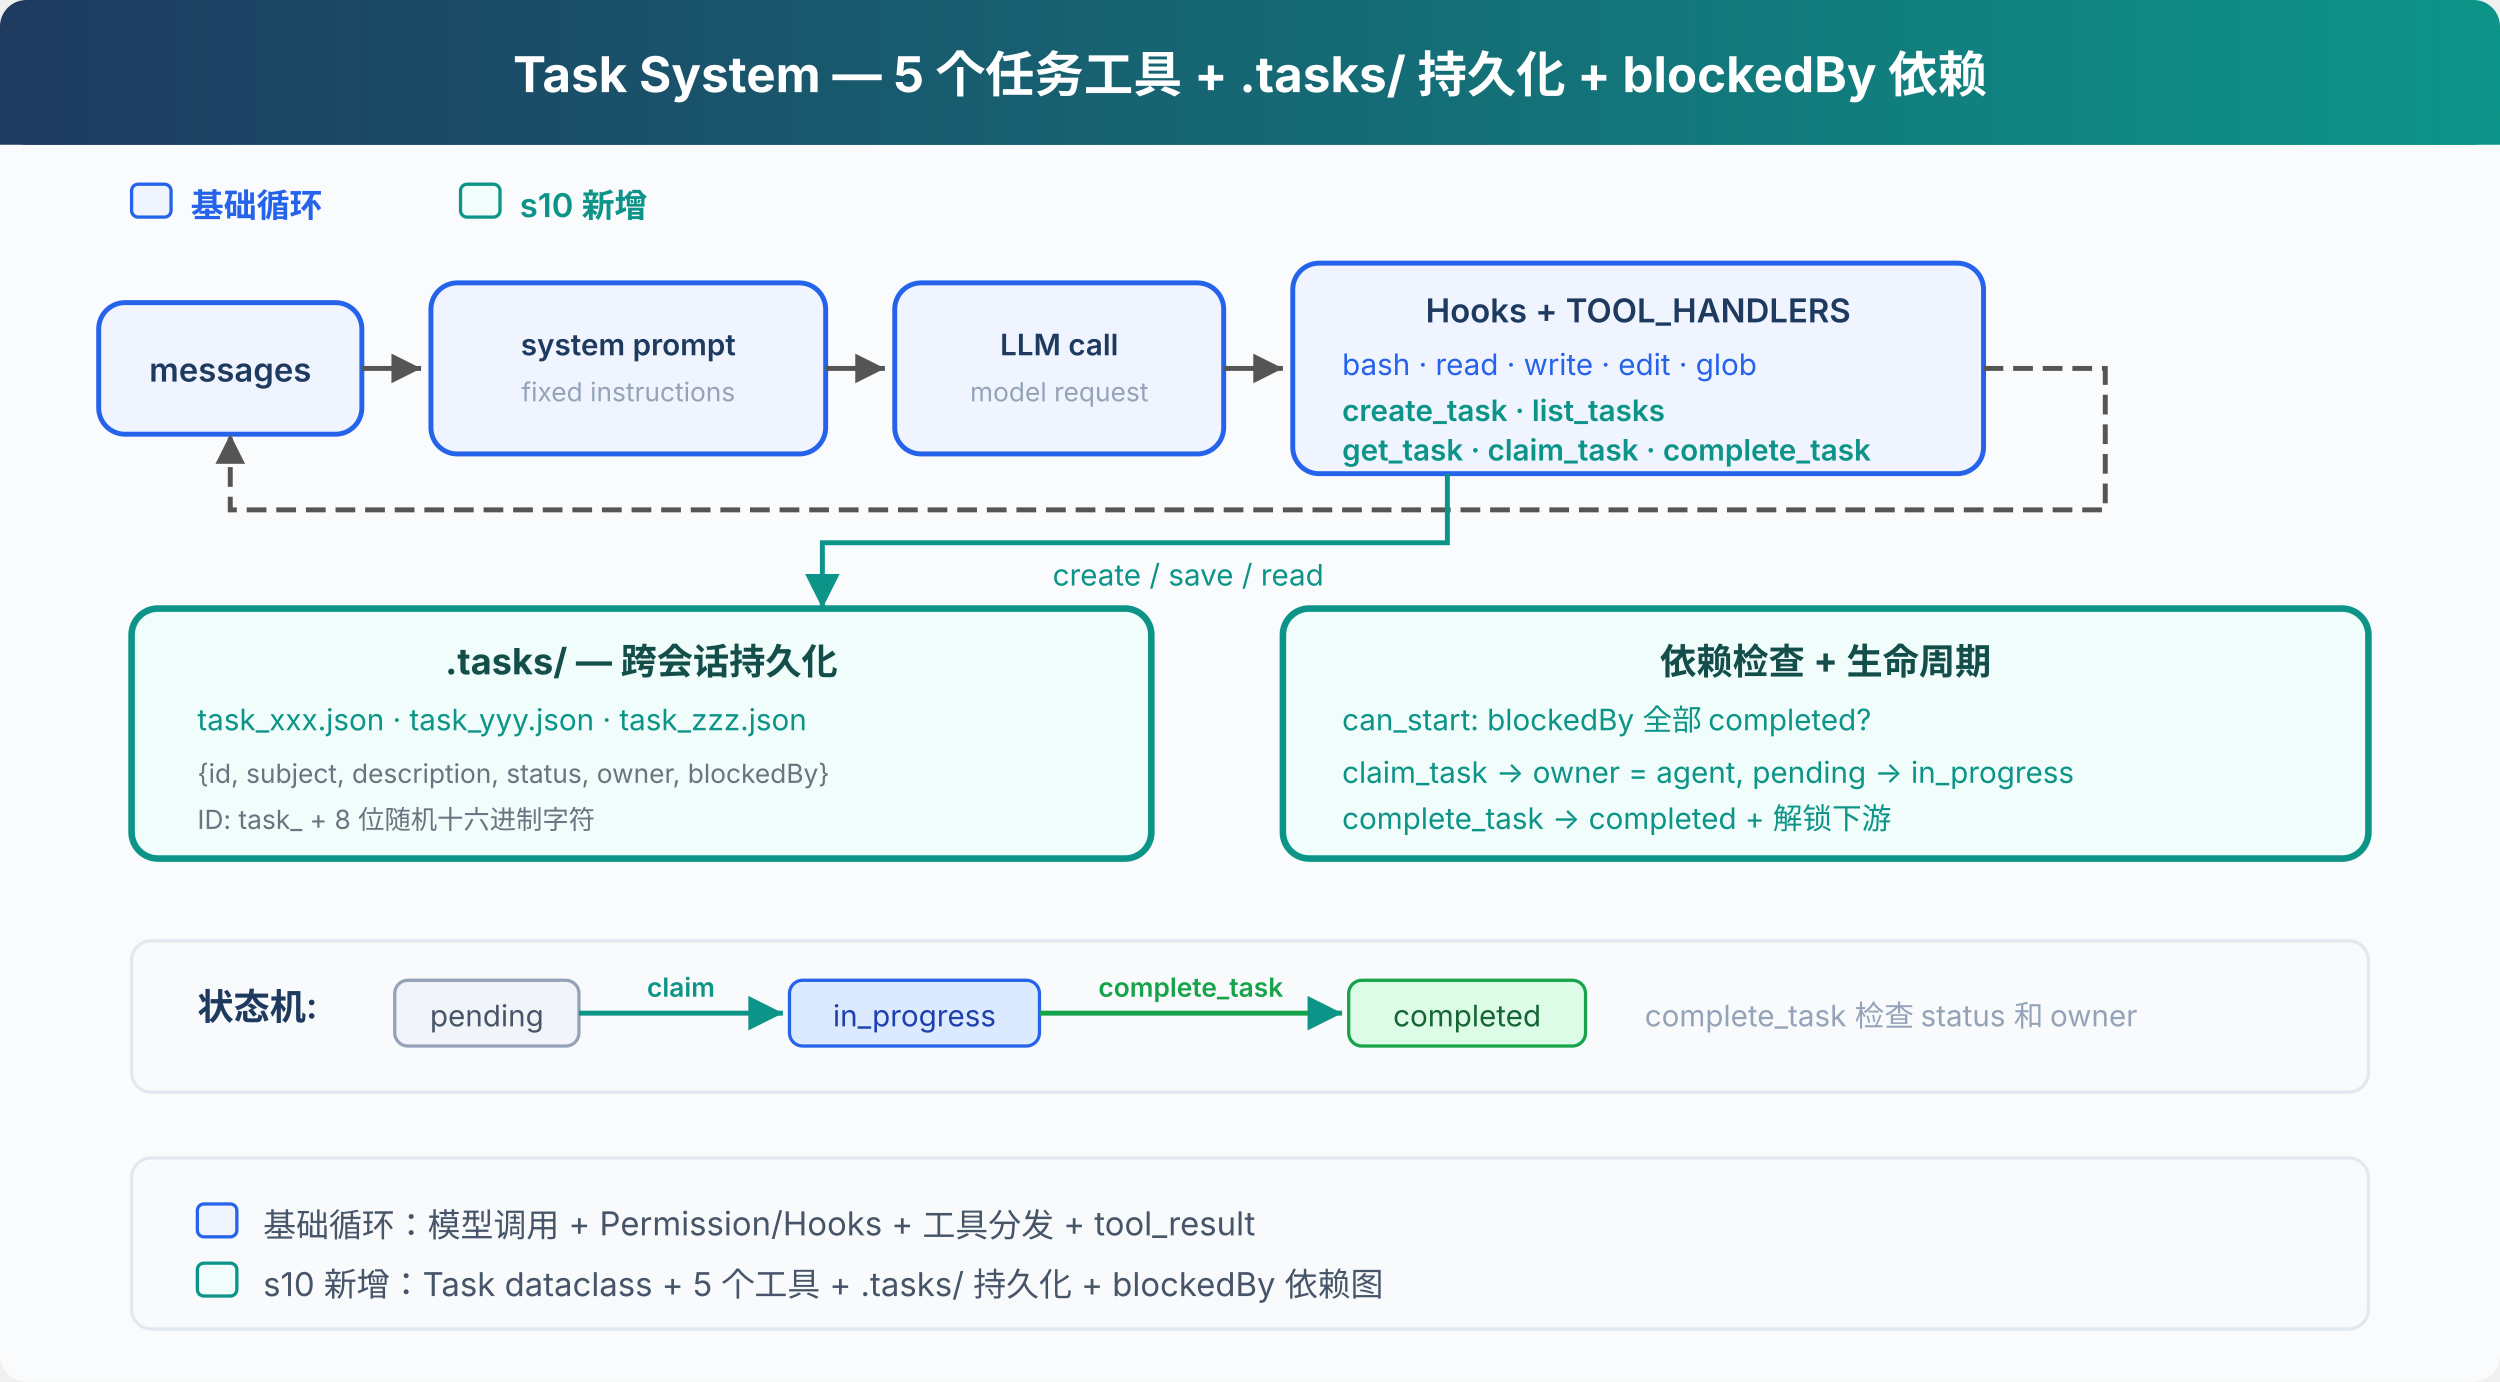
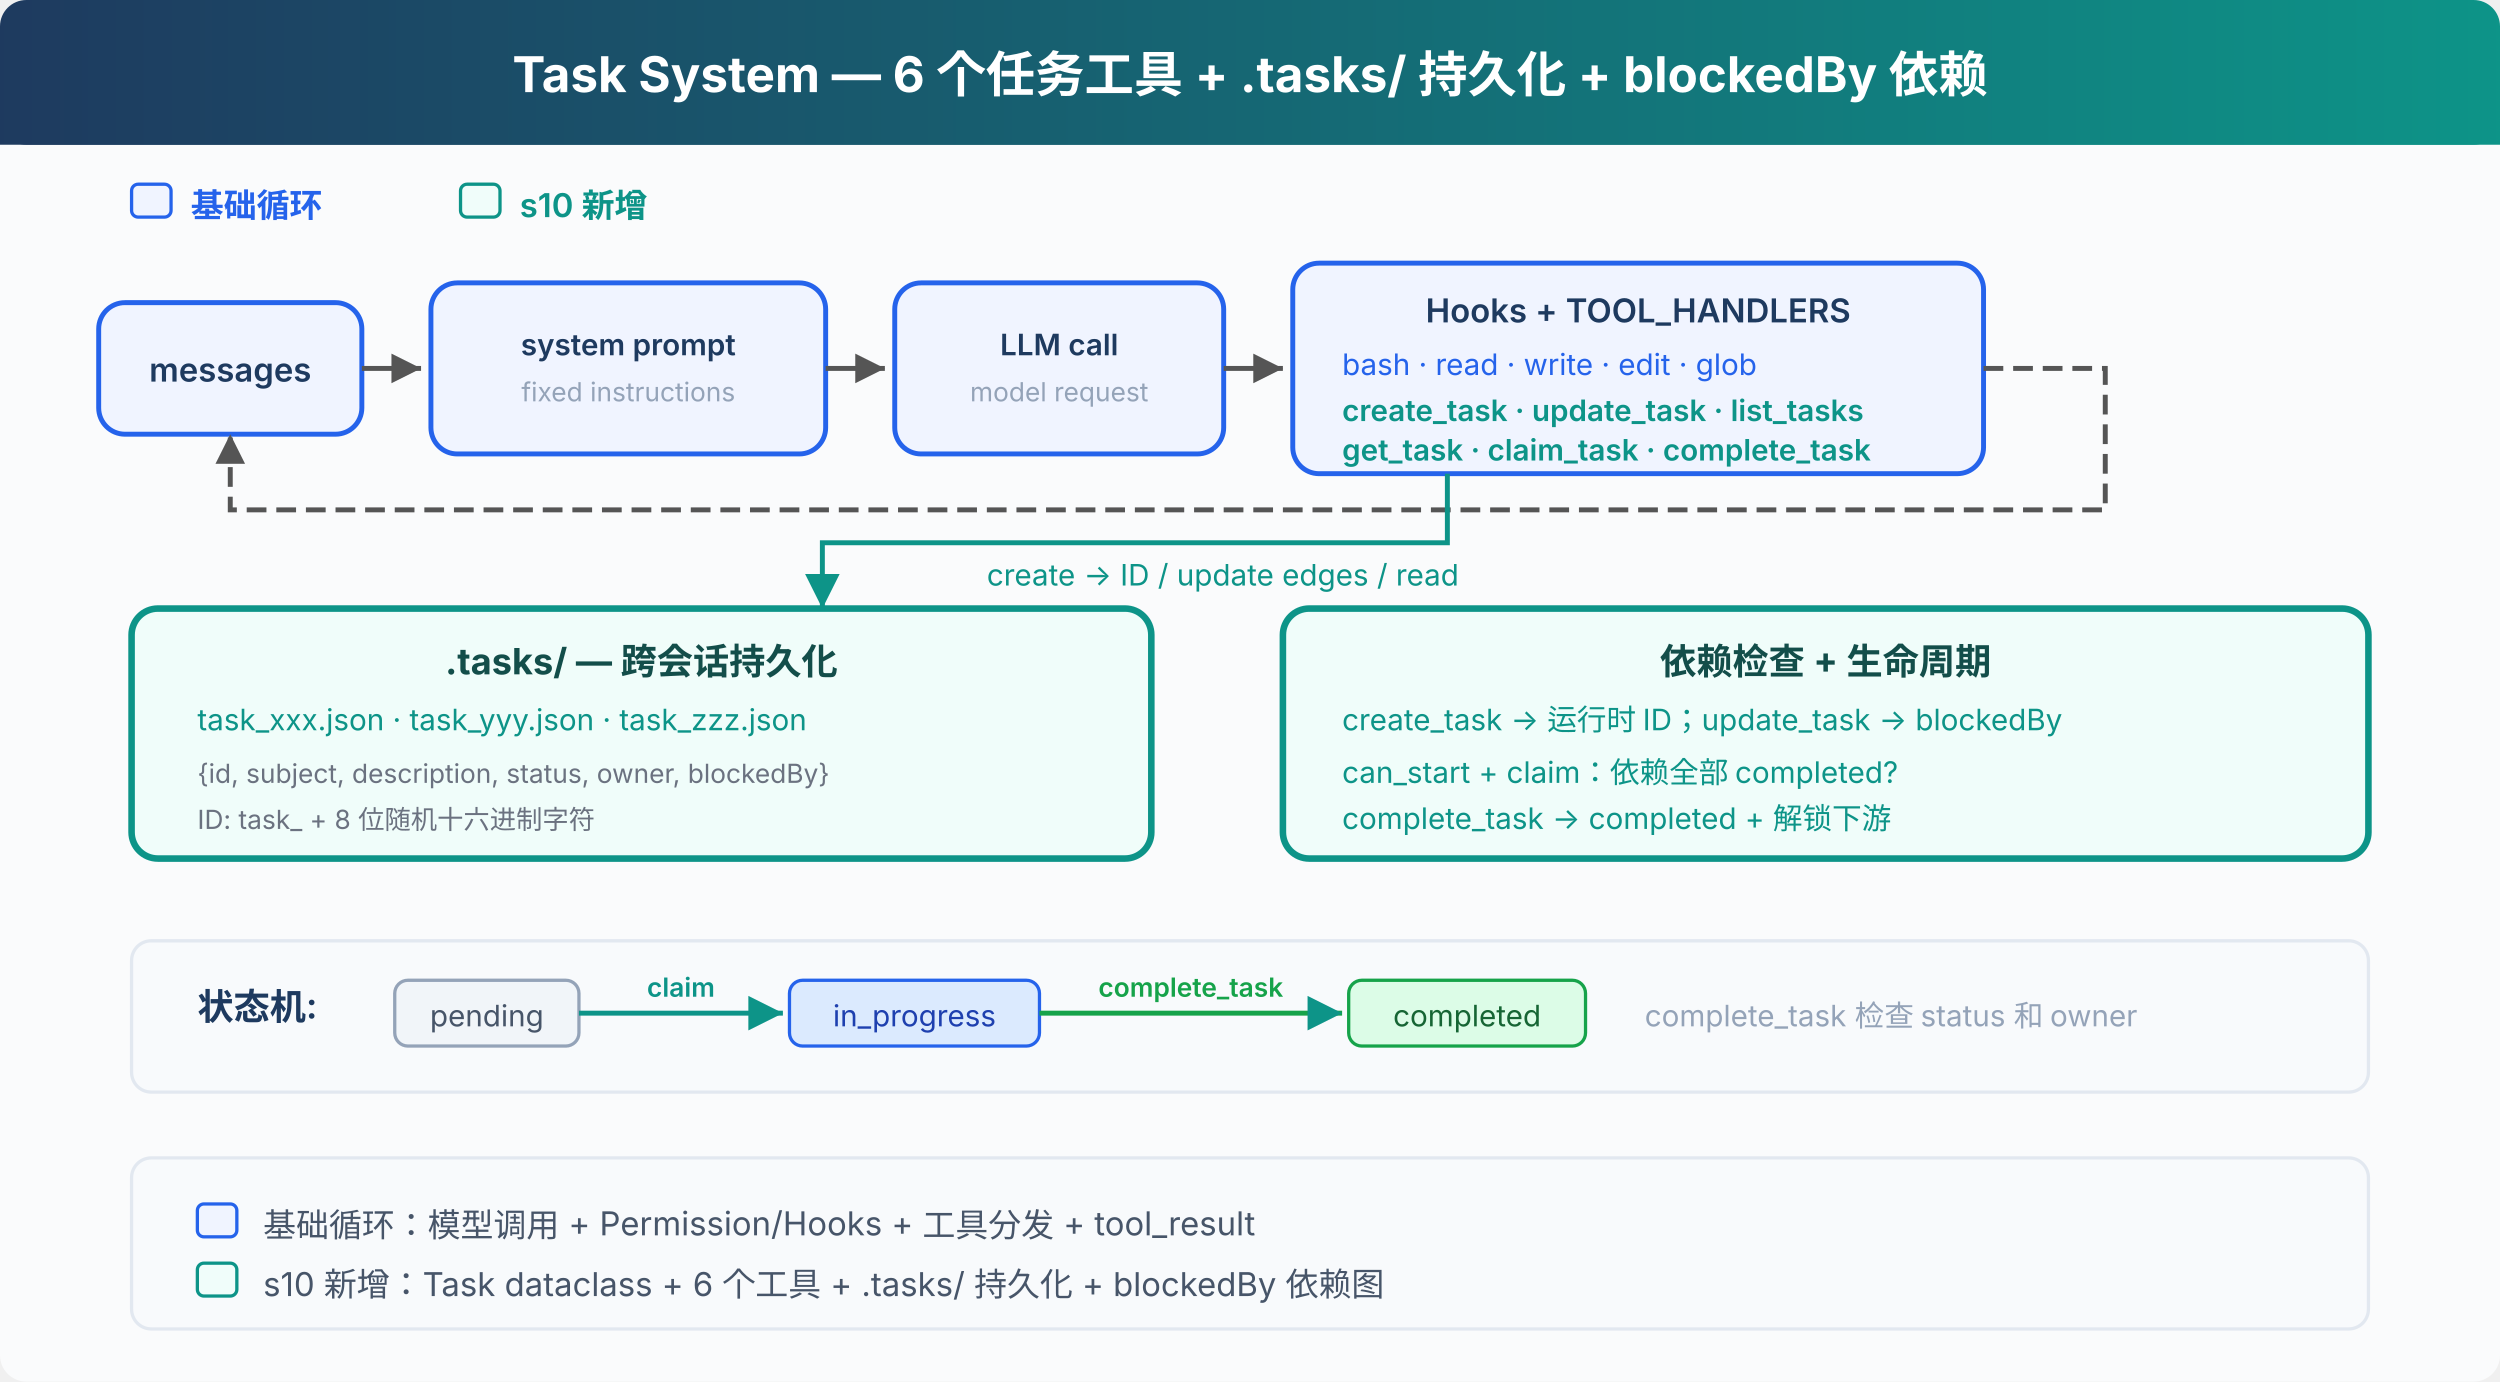
<svg xmlns="http://www.w3.org/2000/svg" viewBox="0 0 760 420" font-family="system-ui, -apple-system, sans-serif">
  <defs>
    <linearGradient id="header" x1="0" y1="0" x2="1" y2="0">
      <stop offset="0%" stop-color="#1e3a5f" />
      <stop offset="100%" stop-color="#0d9488" />
    </linearGradient>
    <marker id="arrow" viewBox="0 0 10 10" refX="10" refY="5" markerWidth="6" markerHeight="6" orient="auto-start-reverse">
      <path d="M 0 0 L 10 5 L 0 10 z" fill="#555" />
    </marker>
    <marker id="arrow-teal" viewBox="0 0 10 10" refX="10" refY="5" markerWidth="7" markerHeight="7" orient="auto-start-reverse">
      <path d="M 0 0 L 10 5 L 0 10 z" fill="#0d9488" />
    </marker>
  </defs>
  <rect width="760" height="420" fill="#fafbfc" rx="8" />
  <rect x="0" y="0" width="760" height="44" fill="url(#header)" rx="8" />
  <rect x="0" y="36" width="760" height="8" fill="url(#header)" />
-   <text x="380" y="28" fill="#fff" font-size="15" font-weight="700" text-anchor="middle">Task System — 5 个任务工具 + .tasks/ 持久化 + blockedBy 依赖</text>
+   <text x="380" y="28" fill="#fff" font-size="15" font-weight="700" text-anchor="middle">Task System — 6 个任务工具 + .tasks/ 持久化 + blockedBy 依赖</text>
  <rect x="40" y="56" width="12" height="10" rx="2" fill="#f0f4ff" stroke="#2563eb" stroke-width="1" />
  <text x="58" y="66" fill="#2563eb" font-size="10" font-weight="600">基础循环</text>
  <rect x="140" y="56" width="12" height="10" rx="2" fill="#f0fdfa" stroke="#0d9488" stroke-width="1" />
  <text x="158" y="66" fill="#0d9488" font-size="10" font-weight="600">s10 新增</text>
  <rect x="30" y="92" width="80" height="40" rx="8" fill="#f0f4ff" stroke="#2563eb" stroke-width="1.5" />
  <text x="70" y="116" fill="#1e3a5f" font-size="10" font-weight="600" text-anchor="middle">messages</text>
  <line x1="110" y1="112" x2="128" y2="112" stroke="#555" stroke-width="1.5" marker-end="url(#arrow)" />
  <rect x="131" y="86" width="120" height="52" rx="8" fill="#f0f4ff" stroke="#2563eb" stroke-width="1.5" />
  <text x="191" y="108" fill="#1e3a5f" font-size="9" font-weight="600" text-anchor="middle">system prompt</text>
  <text x="191" y="122" fill="#94a3b8" font-size="8" text-anchor="middle">fixed instructions</text>
  <line x1="251" y1="112" x2="269" y2="112" stroke="#555" stroke-width="1.5" marker-end="url(#arrow)" />
  <rect x="272" y="86" width="100" height="52" rx="8" fill="#f0f4ff" stroke="#2563eb" stroke-width="1.5" />
  <text x="322" y="108" fill="#1e3a5f" font-size="9" font-weight="600" text-anchor="middle">LLM call</text>
  <text x="322" y="122" fill="#94a3b8" font-size="8" text-anchor="middle">model request</text>
  <line x1="372" y1="112" x2="390" y2="112" stroke="#555" stroke-width="1.5" marker-end="url(#arrow)" />
  <rect x="393" y="80" width="210" height="64" rx="8" fill="#f0f4ff" stroke="#2563eb" stroke-width="1.5" />
  <text x="498" y="98" fill="#1e3a5f" font-size="10" font-weight="600" text-anchor="middle">Hooks + TOOL_HANDLERS</text>
  <text x="408" y="114" fill="#2563eb" font-size="9">bash · read · write · edit · glob</text>
-   <text x="408" y="128" fill="#0d9488" font-size="9" font-weight="600">create_task · list_tasks</text>
+   <text x="408" y="128" fill="#0d9488" font-size="9" font-weight="600">create_task · update_task · list_tasks</text>
  <text x="408" y="140" fill="#0d9488" font-size="9" font-weight="600">get_task · claim_task · complete_task</text>
  <path d="M 603 112 L 640 112 L 640 155 L 70 155 L 70 132" fill="none" stroke="#555" stroke-width="1.5" marker-end="url(#arrow)" stroke-dasharray="6,3" />
  <rect x="40" y="185" width="310" height="76" rx="8" fill="#f0fdfa" stroke="#0d9488" stroke-width="2" />
  <text x="195" y="205" fill="#134e4a" font-size="11" font-weight="700" text-anchor="middle">.tasks/ — 跨会话持久化</text>
  <text x="60" y="222" fill="#0d9488" font-size="9">task_xxx.json · task_yyy.json · task_zzz.json</text>
  <text x="60" y="238" fill="#6b7280" font-size="8">{id, subject, description, status, owner, blockedBy}</text>
  <text x="60" y="252" fill="#6b7280" font-size="8">ID: task_ + 8 位随机十六进制字符</text>
  <path d="M 440 144 L 440 165 L 250 165 L 250 185" fill="none" stroke="#0d9488" stroke-width="1.5" marker-end="url(#arrow-teal)" />
-   <text x="320" y="178" fill="#0d9488" font-size="9">create / save / read</text>
+   <text x="300" y="178" fill="#0d9488" font-size="9">create → ID / update edges / read</text>
  <rect x="390" y="185" width="330" height="76" rx="8" fill="#f0fdfa" stroke="#0d9488" stroke-width="2" />
  <text x="555" y="205" fill="#134e4a" font-size="11" font-weight="700" text-anchor="middle">依赖检查 + 生命周期</text>
-   <text x="408" y="222" fill="#0d9488" font-size="9">can_start: blockedBy 全部 completed?</text>
-   <text x="408" y="238" fill="#0d9488" font-size="9">claim_task → owner = agent, pending → in_progress</text>
+   <text x="408" y="222" fill="#0d9488" font-size="9">create_task → 运行时 ID；update_task → blockedBy</text>
+   <text x="408" y="238" fill="#0d9488" font-size="9">can_start + claim：依赖全部 completed?</text>
  <text x="408" y="252" fill="#0d9488" font-size="9">complete_task → completed + 解锁下游</text>
  <rect x="40" y="286" width="680" height="46" rx="6" fill="#f8fafc" stroke="#e2e8f0" stroke-width="1" />
  <text x="60" y="310" fill="#1e3a5f" font-size="11" font-weight="600">状态机:</text>
  <rect x="120" y="298" width="56" height="20" rx="4" fill="#f1f5f9" stroke="#94a3b8" stroke-width="1" />
  <text x="148" y="312" fill="#475569" font-size="9" text-anchor="middle">pending</text>
  <line x1="176" y1="308" x2="238" y2="308" stroke="#0d9488" stroke-width="1.5" marker-end="url(#arrow-teal)" />
  <text x="207" y="303" fill="#0d9488" font-size="8" font-weight="600" text-anchor="middle">claim</text>
  <rect x="240" y="298" width="76" height="20" rx="4" fill="#dbeafe" stroke="#2563eb" stroke-width="1" />
  <text x="278" y="312" fill="#1e40af" font-size="9" text-anchor="middle">in_progress</text>
  <line x1="316" y1="308" x2="408" y2="308" stroke="#16a34a" stroke-width="1.5" marker-end="url(#arrow-teal)" />
  <text x="362" y="303" fill="#16a34a" font-size="8" font-weight="600" text-anchor="middle">complete_task</text>
  <rect x="410" y="298" width="72" height="20" rx="4" fill="#dcfce7" stroke="#16a34a" stroke-width="1" />
  <text x="446" y="312" fill="#166534" font-size="9" text-anchor="middle">completed</text>
  <text x="500" y="312" fill="#94a3b8" font-size="9">complete_task 检查 status 和 owner</text>
  <rect x="40" y="352" width="680" height="52" rx="6" fill="#f8fafc" stroke="#e2e8f0" stroke-width="1" />
  <rect x="60" y="366" width="12" height="10" rx="2" fill="#f0f4ff" stroke="#2563eb" stroke-width="1" />
  <text x="80" y="376" fill="#475569" font-size="10">基础循环：模型调用 + Permission/Hooks + 工具分发 + tool_result</text>
  <rect x="60" y="384" width="12" height="10" rx="2" fill="#f0fdfa" stroke="#0d9488" stroke-width="1" />
-   <text x="80" y="394" fill="#475569" font-size="10">s10 新增：Task dataclass + 5 个工具 + .tasks/ 持久化 + blockedBy 依赖图</text>
+   <text x="80" y="394" fill="#475569" font-size="10">s10 新增：Task dataclass + 6 个工具 + .tasks/ 持久化 + blockedBy 依赖图</text>
</svg>
